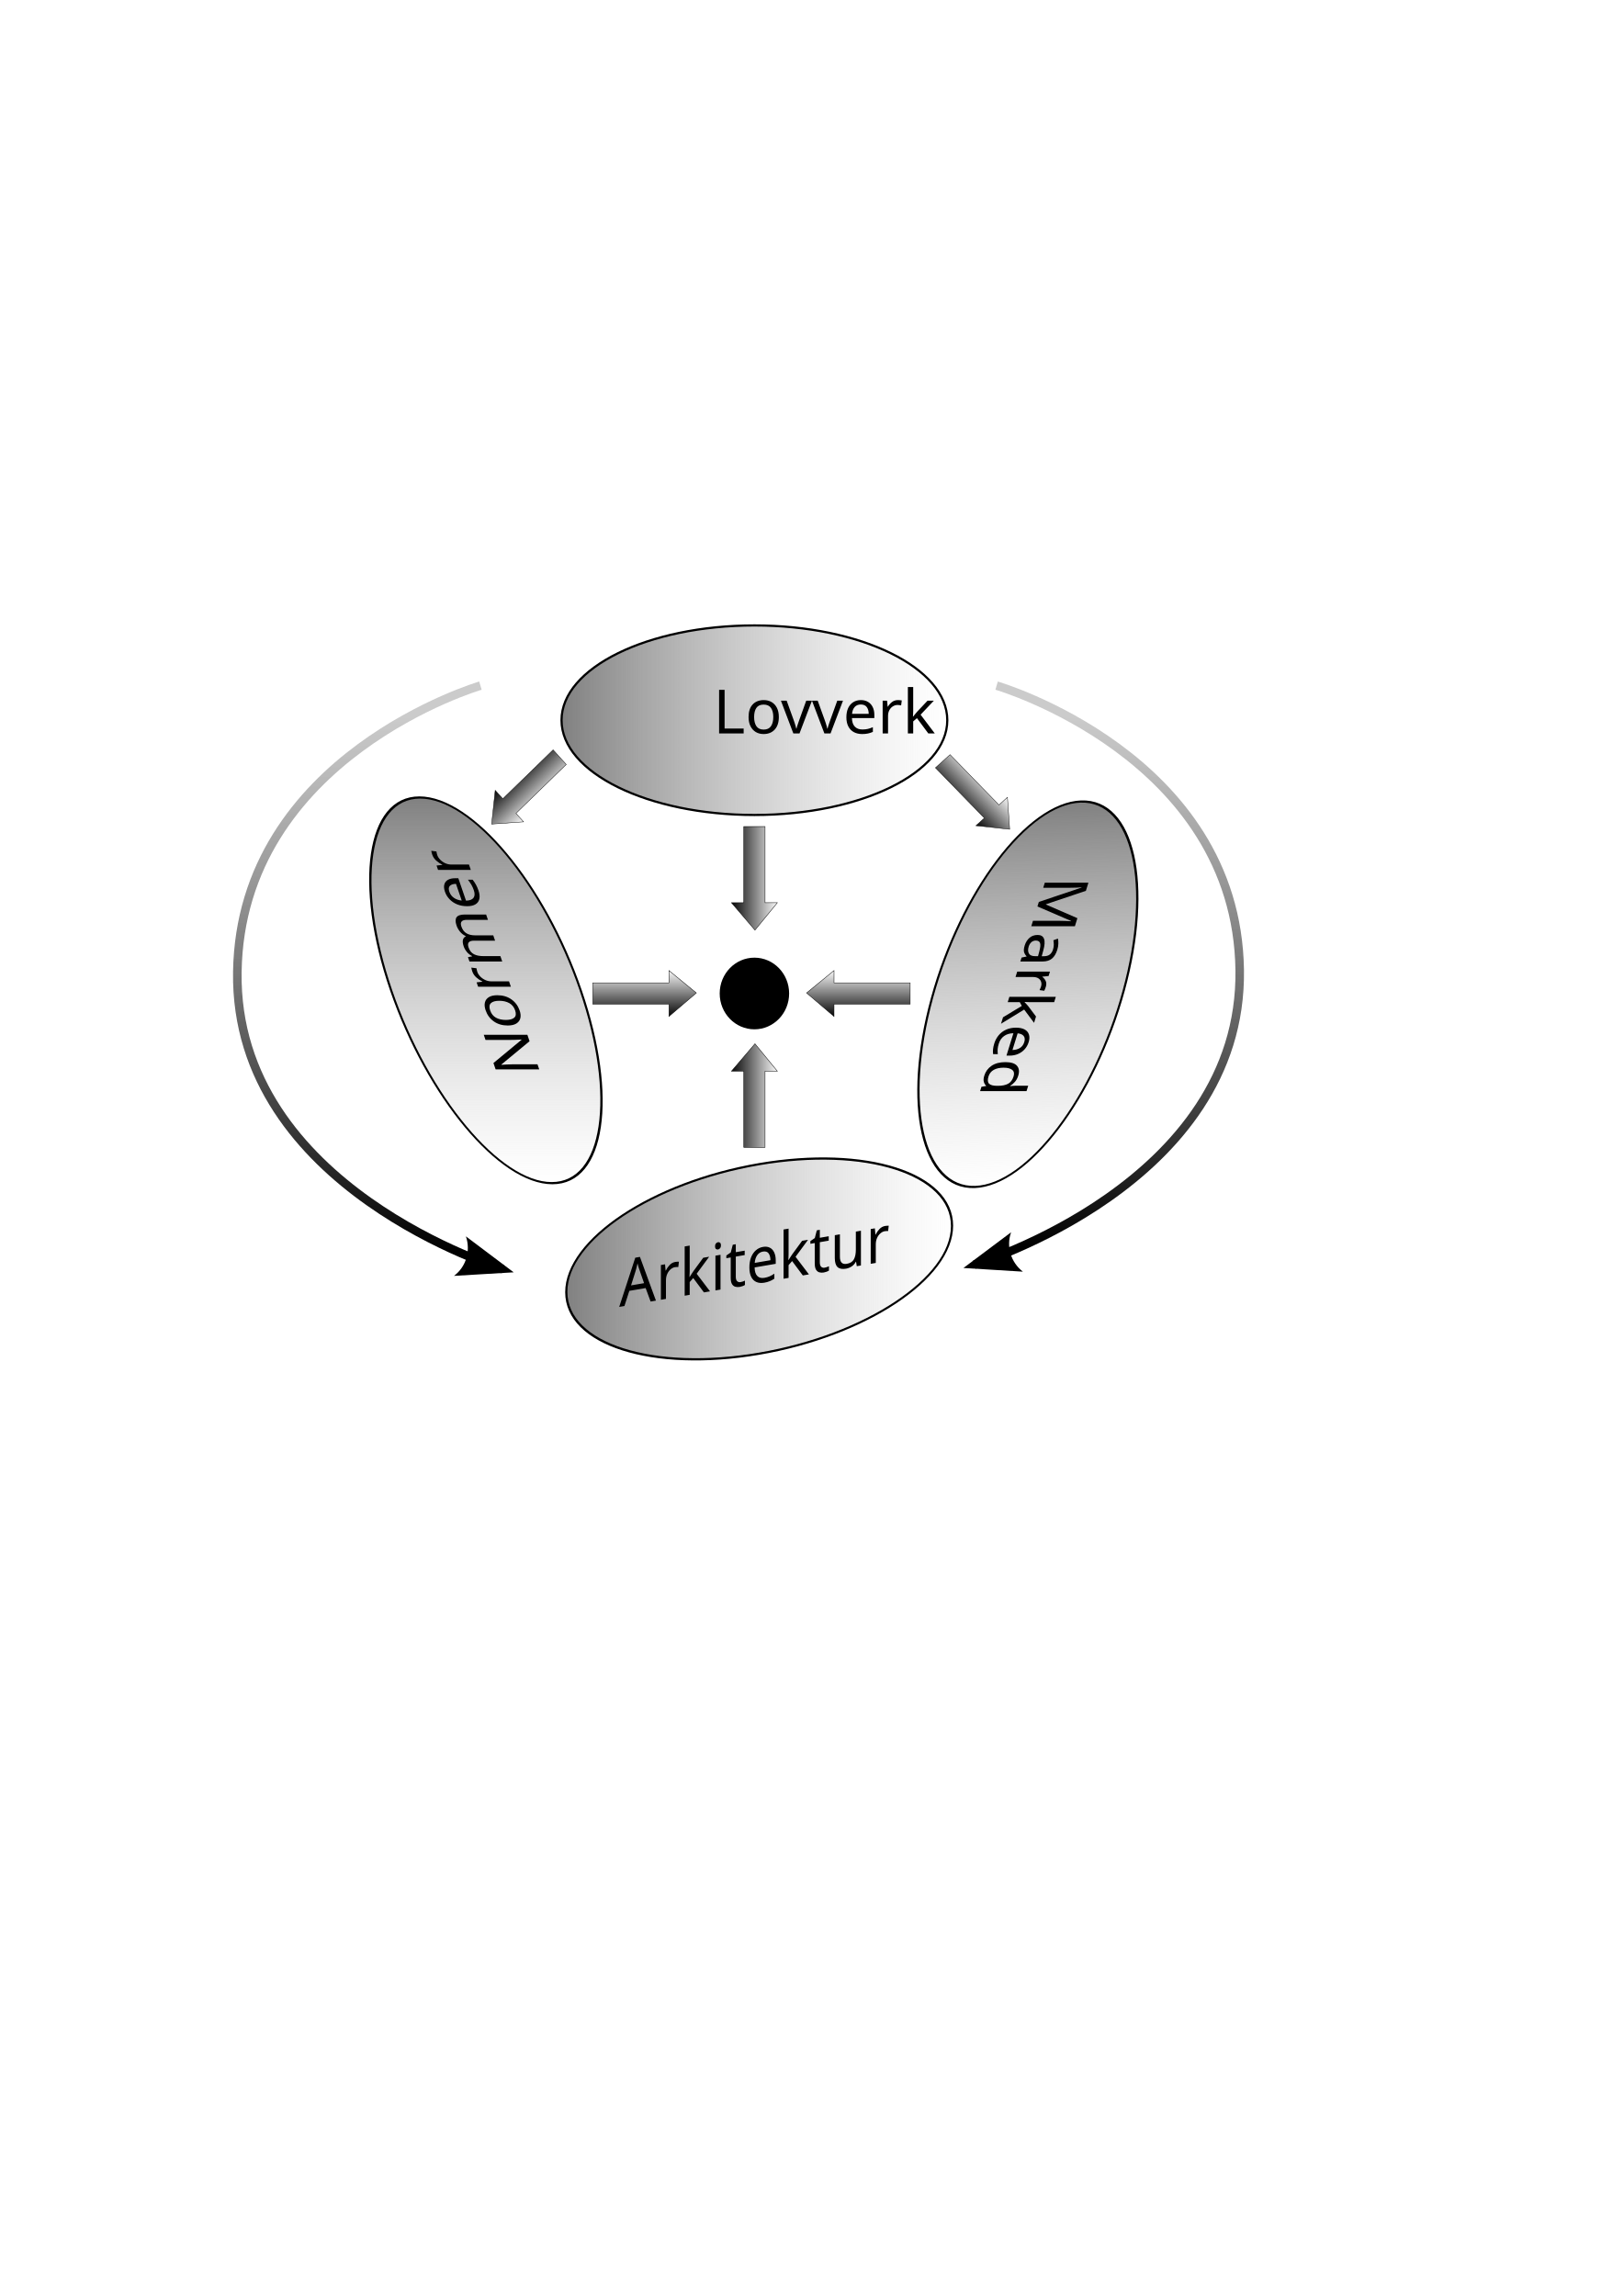
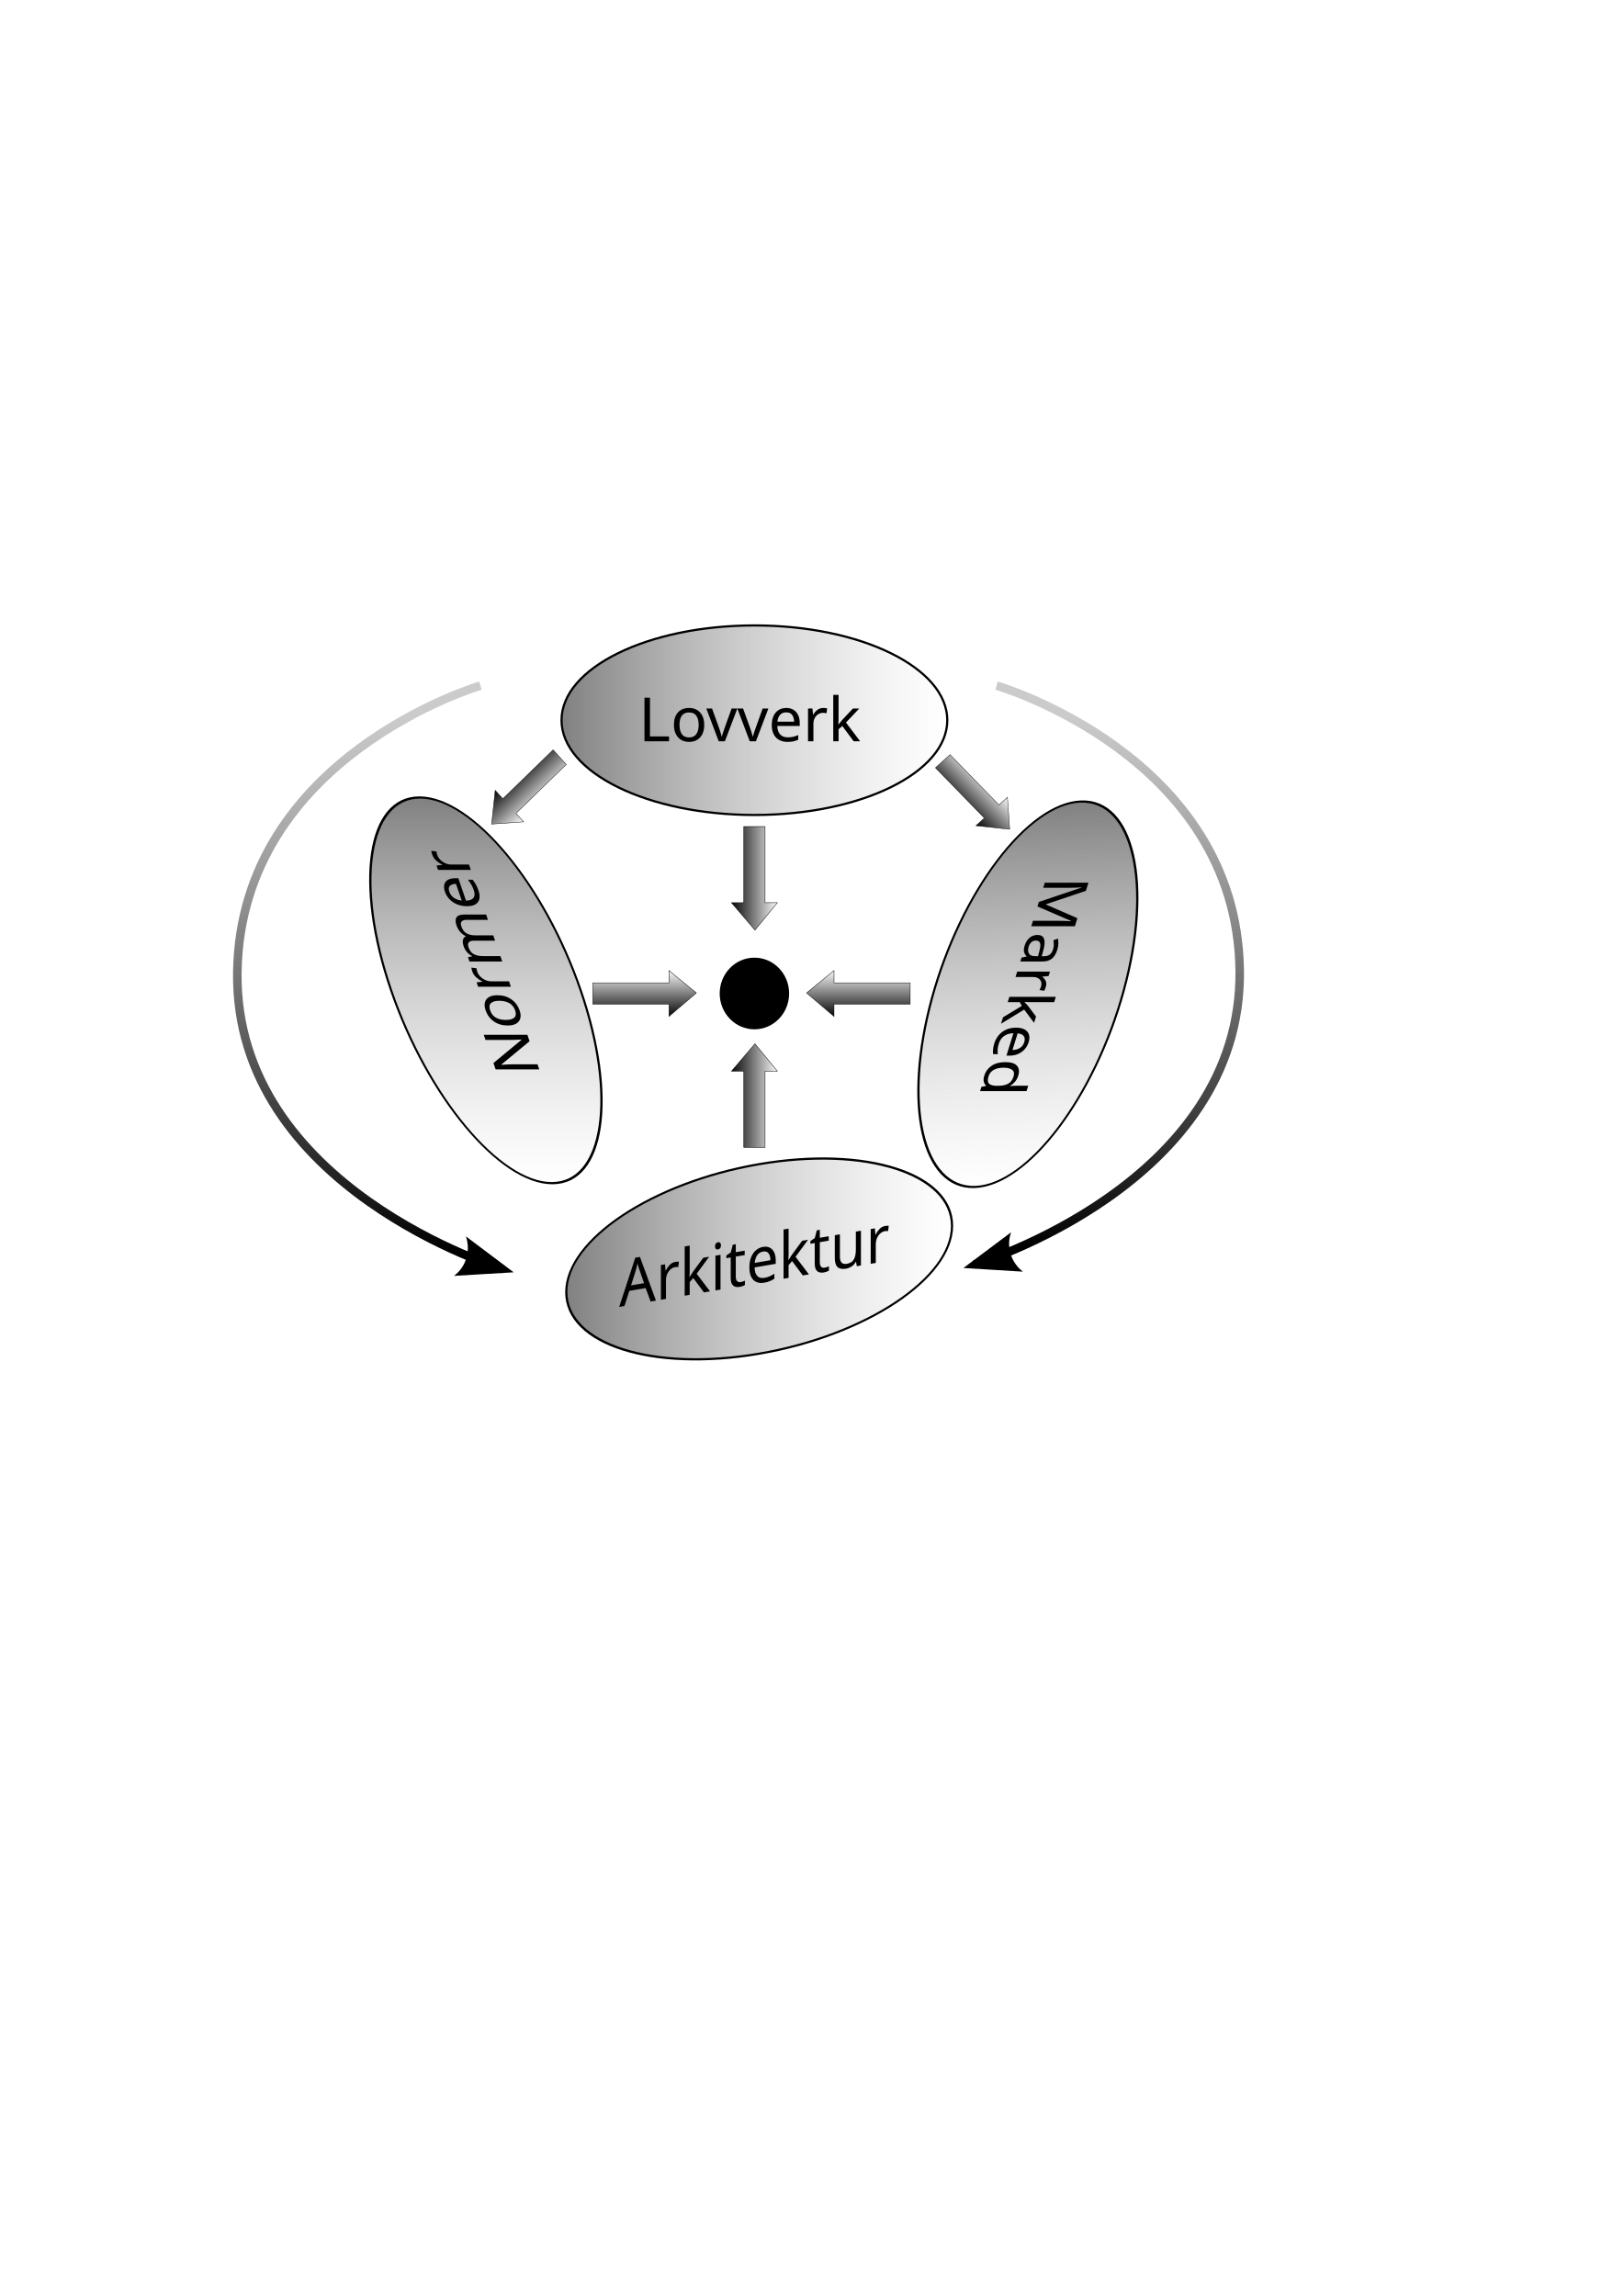
<svg xmlns="http://www.w3.org/2000/svg" xmlns:ns1="http://www.openswatchbook.org/uri/2009/osb" xmlns:xlink="http://www.w3.org/1999/xlink" width="744.094" height="1052.362" id="svg2" version="1.1">
  <defs id="defs4">
    <linearGradient id="linearGradient9084">
      <stop style="stop-color:#000000;stop-opacity:1;" offset="0" id="stop9086" />
      <stop id="stop9090" offset="1" style="stop-color:#bcbcbc;stop-opacity:0.763;" />
    </linearGradient>
    <linearGradient id="linearGradient9072">
      <stop style="stop-color:#9e9e9e;stop-opacity:1;" offset="0" id="stop9074" />
      <stop id="stop9082" offset="0.5" style="stop-color:#9e9e9e;stop-opacity:0.498;" />
      <stop style="stop-color:#9e9e9e;stop-opacity:0;" offset="1" id="stop9076" />
    </linearGradient>
    <marker orient="auto" refY="0.0" refX="0.0" id="Arrow2Mend" style="overflow:visible;">
      <path id="path4044" style="fill-rule:evenodd;stroke-width:0.625;stroke-linejoin:round;" d="M 8.719,4.034 L -2.207,0.016 L 8.719,-4.002 C 6.973,-1.63 6.983,1.616 8.719,4.034 z " transform="scale(0.6) rotate(180) translate(0,0)" />
    </marker>
    <marker orient="auto" refY="0.0" refX="0.0" id="Arrow1Mend" style="overflow:visible;">
      <path id="path4026" d="M 0.0,0.0 L 5.0,-5.0 L -12.5,0.0 L 5.0,5.0 L 0.0,0.0 z " style="fill-rule:evenodd;stroke:#000000;stroke-width:1.0pt;" transform="scale(0.4) rotate(180) translate(10,0)" />
    </marker>
    <marker orient="auto" refY="0.0" refX="0.0" id="Arrow1Lend" style="overflow:visible;">
      <path id="path4020" d="M 0.0,0.0 L 5.0,-5.0 L -12.5,0.0 L 5.0,5.0 L 0.0,0.0 z " style="fill-rule:evenodd;stroke:#000000;stroke-width:1.0pt;" transform="scale(0.8) rotate(180) translate(12.5,0)" />
    </marker>
    <marker orient="auto" refY="0.0" refX="0.0" id="Arrow1Lstart" style="overflow:visible">
      <path id="path4017" d="M 0.0,0.0 L 5.0,-5.0 L -12.5,0.0 L 5.0,5.0 L 0.0,0.0 z " style="fill-rule:evenodd;stroke:#000000;stroke-width:1.0pt" transform="scale(0.8) translate(12.5,0)" />
    </marker>
    <linearGradient id="linearGradient7497">
      <stop style="stop-color:#000000;stop-opacity:1;" offset="0" id="stop7499" />
      <stop style="stop-color:#000000;stop-opacity:0;" offset="1" id="stop7501" />
    </linearGradient>
    <linearGradient id="linearGradient7481">
      <stop style="stop-color:#000000;stop-opacity:1;" offset="0" id="stop7483" />
      <stop id="stop7489" offset="0.5" style="stop-color:#050505;stop-opacity:0.498;" />
      <stop style="stop-color:#0b0b0b;stop-opacity:0;" offset="1" id="stop7485" />
    </linearGradient>
    <linearGradient id="linearGradient4833" ns1:paint="gradient">
      <stop style="stop-color:#6e6e6e;stop-opacity:0.498;" offset="0" id="stop4839" />
      <stop id="stop4837" offset="1" style="stop-color:#000000;stop-opacity:0;" />
    </linearGradient>
    <marker orient="auto" refY="0.0" refX="0.0" id="Arrow1Sstart" style="overflow:visible">
      <path id="path4029" d="M 0.0,0.0 L 5.0,-5.0 L -12.5,0.0 L 5.0,5.0 L 0.0,0.0 z " style="fill-rule:evenodd;stroke:#000000;stroke-width:1.0pt" transform="scale(0.2) translate(6,0)" />
    </marker>
    <marker orient="auto" refY="0.0" refX="0.0" id="Arrow2Lstart" style="overflow:visible">
      <path id="path4035" style="fill-rule:evenodd;stroke-width:0.625;stroke-linejoin:round" d="M 8.719,4.034 L -2.207,0.016 L 8.719,-4.002 C 6.973,-1.63 6.983,1.616 8.719,4.034 z " transform="scale(1.1) translate(1,0)" />
    </marker>
    <linearGradient id="linearGradient3860">
      <stop style="stop-color:#808080;stop-opacity:1;" offset="0" id="stop3862" />
      <stop style="stop-color:#c3c3c3;stop-opacity:0;" offset="1" id="stop3864" />
    </linearGradient>
    <linearGradient xlink:href="#linearGradient3860-7" id="linearGradient3866-6" x1="256.079" y1="580.621" x2="433.855" y2="580.621" gradientUnits="userSpaceOnUse" />
    <linearGradient id="linearGradient3860-7">
      <stop style="stop-color:#808080;stop-opacity:1;" offset="0" id="stop3862-3" />
      <stop style="stop-color:#c3c3c3;stop-opacity:0;" offset="1" id="stop3864-2" />
    </linearGradient>
    <linearGradient y2="580.621" x2="433.855" y1="580.621" x1="256.079" gradientUnits="userSpaceOnUse" id="linearGradient3883" xlink:href="#linearGradient3860-7" />
    <linearGradient y2="580.621" x2="433.855" y1="580.621" x1="256.079" gradientUnits="userSpaceOnUse" id="linearGradient3883-6" xlink:href="#linearGradient3860-7-1" />
    <linearGradient id="linearGradient3860-7-1">
      <stop style="stop-color:#808080;stop-opacity:1;" offset="0" id="stop3862-3-1" />
      <stop style="stop-color:#c3c3c3;stop-opacity:0;" offset="1" id="stop3864-2-5" />
    </linearGradient>
    <linearGradient y2="580.621" x2="433.855" y1="580.621" x1="256.079" gradientUnits="userSpaceOnUse" id="linearGradient3921-8" xlink:href="#linearGradient3860-7-1-3" />
    <linearGradient id="linearGradient3860-7-1-3">
      <stop style="stop-color:#808080;stop-opacity:1;" offset="0" id="stop3862-3-1-1" />
      <stop style="stop-color:#c3c3c3;stop-opacity:0;" offset="1" id="stop3864-2-5-5" />
    </linearGradient>
    <linearGradient xlink:href="#linearGradient7497" id="linearGradient7503" x1="208.884" y1="263.964" x2="230.925" y2="263.964" gradientUnits="userSpaceOnUse" gradientTransform="matrix(1,0,0,-1,125.82,666.5502)" />
    <linearGradient xlink:href="#linearGradient7497-5" id="linearGradient7503-7" x1="208.884" y1="263.964" x2="230.925" y2="263.964" gradientUnits="userSpaceOnUse" />
    <linearGradient id="linearGradient7497-5">
      <stop style="stop-color:#000000;stop-opacity:1;" offset="0" id="stop7499-3" />
      <stop style="stop-color:#000000;stop-opacity:0;" offset="1" id="stop7501-8" />
    </linearGradient>
    <linearGradient gradientTransform="translate(125.82,238.171)" y2="263.964" x2="230.925" y1="263.964" x1="208.884" gradientUnits="userSpaceOnUse" id="linearGradient7520" xlink:href="#linearGradient7497-5" />
    <linearGradient xlink:href="#linearGradient7497-3" id="linearGradient7503-9" x1="208.884" y1="263.964" x2="230.925" y2="263.964" gradientUnits="userSpaceOnUse" gradientTransform="matrix(1,0,0,-1,124.416,666.5502)" />
    <linearGradient id="linearGradient7497-3">
      <stop style="stop-color:#000000;stop-opacity:1;" offset="0" id="stop7499-2" />
      <stop style="stop-color:#000000;stop-opacity:0;" offset="1" id="stop7501-9" />
    </linearGradient>
    <linearGradient y2="263.964" x2="230.925" y1="263.964" x1="208.884" gradientTransform="matrix(0,-1,-1,0,559.3523,675.2667)" gradientUnits="userSpaceOnUse" id="linearGradient7554" xlink:href="#linearGradient7497-3" />
    <linearGradient y2="263.964" x2="230.925" y1="263.964" x1="208.884" gradientTransform="matrix(0,-1,-1,0,569.513,673.5071)" gradientUnits="userSpaceOnUse" id="linearGradient7554-0" xlink:href="#linearGradient7497-3-6" />
    <linearGradient id="linearGradient7497-3-6">
      <stop style="stop-color:#000000;stop-opacity:1;" offset="0" id="stop7499-2-9" />
      <stop style="stop-color:#000000;stop-opacity:0;" offset="1" id="stop7501-9-7" />
    </linearGradient>
    <linearGradient y2="263.964" x2="230.925" y1="263.964" x1="208.884" gradientTransform="matrix(0,-1,1,0,129.4029,675.2667)" gradientUnits="userSpaceOnUse" id="linearGradient7588" xlink:href="#linearGradient7497-3-6" />
    <linearGradient xlink:href="#linearGradient3860-7-1" id="linearGradient7772" gradientUnits="userSpaceOnUse" x1="256.079" y1="580.621" x2="433.855" y2="580.621" />
    <linearGradient xlink:href="#linearGradient3860" id="linearGradient7791" gradientUnits="userSpaceOnUse" x1="256.079" y1="580.621" x2="433.855" y2="580.621" />
    <linearGradient xlink:href="#linearGradient3860-7-1-3" id="linearGradient7798" gradientUnits="userSpaceOnUse" x1="256.079" y1="580.621" x2="433.855" y2="580.621" />
    <linearGradient xlink:href="#linearGradient7497-7" id="linearGradient7503-92" x1="208.884" y1="263.964" x2="230.925" y2="263.964" gradientUnits="userSpaceOnUse" gradientTransform="matrix(1,0,0,-1,125.82,666.5502)" />
    <linearGradient id="linearGradient7497-7">
      <stop style="stop-color:#000000;stop-opacity:1;" offset="0" id="stop7499-21" />
      <stop style="stop-color:#000000;stop-opacity:0;" offset="1" id="stop7501-2" />
    </linearGradient>
    <linearGradient y2="263.964" x2="230.925" y1="263.964" x1="208.884" gradientTransform="matrix(0.6865771,-0.6179505,-0.6424051,-0.660441,465.8697,674.8008)" gradientUnits="userSpaceOnUse" id="linearGradient7815" xlink:href="#linearGradient7497-7" />
    <linearGradient y2="263.964" x2="230.925" y1="263.964" x1="208.884" gradientTransform="matrix(0.6865771,-0.6179505,-0.6424051,-0.660441,462.9666,672.6235)" gradientUnits="userSpaceOnUse" id="linearGradient7815-0" xlink:href="#linearGradient7497-7-0" />
    <linearGradient id="linearGradient7497-7-0">
      <stop style="stop-color:#000000;stop-opacity:1;" offset="0" id="stop7499-21-5" />
      <stop style="stop-color:#000000;stop-opacity:0;" offset="1" id="stop7501-2-6" />
    </linearGradient>
    <linearGradient y2="263.964" x2="230.925" y1="263.964" x1="208.884" gradientTransform="matrix(0.6179505,0.6865771,0.660441,-0.6424051,-69.41311,380.8799)" gradientUnits="userSpaceOnUse" id="linearGradient7849" xlink:href="#linearGradient7497-7-0" />
    <marker orient="auto" refY="0" refX="0" id="Arrow2Mend-7" style="overflow:visible">
      <path id="path4044-7" style="fill-rule:evenodd;stroke-width:0.625;stroke-linejoin:round" d="M 8.719,4.034 -2.207,0.016 8.719,-4.002 c -1.745,2.372 -1.735,5.617 -6e-7,8.035 z" transform="scale(-0.6,-0.6)" />
    </marker>
    <linearGradient xlink:href="#linearGradient9084" id="linearGradient9078" x1="211.142" y1="584.184" x2="203.994" y2="326.803" gradientUnits="userSpaceOnUse" gradientTransform="matrix(1,0,0,0.96213,0,11.90081)" />
    <linearGradient xlink:href="#linearGradient9084-8" id="linearGradient9078-4" x1="211.142" y1="584.184" x2="203.994" y2="326.803" gradientUnits="userSpaceOnUse" />
    <linearGradient id="linearGradient9084-8">
      <stop style="stop-color:#000000;stop-opacity:1;" offset="0" id="stop9086-0" />
      <stop id="stop9090-8" offset="1" style="stop-color:#bcbcbc;stop-opacity:0.763;" />
    </linearGradient>
    <marker orient="auto" refY="0" refX="0" id="Arrow2Mend-73" style="overflow:visible">
      <path id="path4044-0" style="fill-rule:evenodd;stroke-width:0.625;stroke-linejoin:round" d="M 8.719,4.034 -2.207,0.016 8.719,-4.002 c -1.745,2.372 -1.735,5.617 -6e-7,8.035 z" transform="scale(-0.6,-0.6)" />
    </marker>
    <linearGradient gradientTransform="matrix(-1,0,0,0.9547879,676.8825,14.2081)" y2="326.803" x2="203.994" y1="584.184" x1="211.142" gradientUnits="userSpaceOnUse" id="linearGradient9109" xlink:href="#linearGradient9084-8" />
  </defs>
  <g id="layer1">
    <path style="fill:url(#linearGradient7791);fill-opacity:1;fill-rule:evenodd;stroke:#000000;stroke-width:1px;stroke-linecap:butt;stroke-linejoin:miter;stroke-opacity:1" id="path3082" d="m 433.355,580.621 a 88.388,43.437 0 1 1 -176.777,0 88.388,43.437 0 1 1 176.777,0 z" transform="matrix(1,-0.1714641,0,1,2.934919,55.55024)" />
    <text xml:space="preserve" style="font-size:29.835px;font-style:normal;font-weight:normal;line-height:125%;letter-spacing:0px;word-spacing:0px;fill:#000000;fill-opacity:1;stroke:none;font-family:Sans" x="301.021" y="610.539" id="text3088" transform="matrix(0.9426623,-0.1616327,0,1.060825,0,0)">
      <tspan id="tspan3090" x="301.021" y="610.539" style="font-size:28px">Arkitektur</tspan>
    </text>
    <path style="fill:url(#linearGradient3883);fill-opacity:1;fill-rule:evenodd;stroke:#000000;stroke-width:1px;stroke-linecap:butt;stroke-linejoin:miter;stroke-opacity:1" id="path3082-3" d="m 433.355,580.621 a 88.388,43.437 0 1 1 -176.777,0 88.388,43.437 0 1 1 176.777,0 z" transform="translate(0.7576105,-250.5179)" />
-     <text xml:space="preserve" style="font-size:40px;font-style:normal;font-weight:normal;line-height:125%;letter-spacing:0px;word-spacing:0px;fill:#000000;fill-opacity:1;stroke:none;font-family:Sans" x="326.823" y="336.164" id="text3902">
-       <tspan id="tspan3904" x="326.823" y="336.164" style="font-size:28px">Lovverk</tspan>
+     <text xml:space="preserve" style="font-size:40px;font-style:normal;font-weight:normal;line-height:125%;letter-spacing:0px;word-spacing:0px;fill:#000000;fill-opacity:1;stroke:none;font-family:Sans" x="292.626" y="339.764" id="text3902">
+       <tspan id="tspan3904" x="292.626" y="339.764" style="font-size:28px">Lovverk</tspan>
    </text>
    <g id="g7767" transform="matrix(1,0,0.3429281,1,-154.7049,-1.451539)">
      <path transform="matrix(0,1,-1,0,801.8444,110.3949)" d="m 433.355,580.621 c 0,23.989 -39.573,43.437 -88.388,43.437 -48.816,0 -88.388,-19.447 -88.388,-43.437 0,-23.989 39.573,-43.437 88.388,-43.437 48.816,0 88.388,19.447 88.388,43.437 z" id="path3082-3-0" style="fill:url(#linearGradient7772);fill-opacity:1;fill-rule:evenodd;stroke:#000000;stroke-width:1px;stroke-linecap:butt;stroke-linejoin:miter;stroke-opacity:1" />
      <text transform="matrix(0,-1,1,0,0,0)" id="text3974" y="233.237" x="-494.313" style="font-size:40px;font-style:normal;font-weight:normal;line-height:125%;letter-spacing:0px;word-spacing:0px;fill:#000000;fill-opacity:1;stroke:none;font-family:Sans" xml:space="preserve">
        <tspan style="font-size:28px" y="233.237" x="-494.313" id="tspan3976">Normer</tspan>
      </text>
    </g>
    <g id="g7793" transform="translate(-3.628847,-12.33808)">
      <path transform="matrix(-0.2743255,0.9993557,-1.010497,0.0358926,1156.016,102.4649)" d="m 433.355,580.621 c 0,23.989 -39.573,43.437 -88.388,43.437 -48.816,0 -88.388,-19.447 -88.388,-43.437 0,-23.989 39.573,-43.437 88.388,-43.437 48.816,0 88.388,19.447 88.388,43.437 z" id="path3082-3-0-1" style="fill:url(#linearGradient7798);fill-opacity:1;fill-rule:evenodd;stroke:#000000;stroke-width:1px;stroke-linecap:butt;stroke-linejoin:miter;stroke-opacity:1" />
      <text transform="matrix(-0.3104182,1,-1,0,0,0)" id="text3974-3" y="-611.851" x="414.2" style="font-size:40px;font-style:normal;font-weight:normal;line-height:125%;letter-spacing:0px;word-spacing:0px;fill:#000000;fill-opacity:1;stroke:none;font-family:Sans" xml:space="preserve">
        <tspan style="font-size:28px" y="-611.851" x="414.2" id="tspan3976-5">Marked</tspan>
      </text>
    </g>
    <path d="m 335.204,413.748 10.777,12.573 10.264,-12.573 -5.645,0 0,-34.897 -9.751,0 0,34.897 z" id="rect4001" style="fill:url(#linearGradient7503);fill-opacity:1;stroke:#000000;stroke-width:0.2;stroke-miterlimit:4;stroke-opacity:1;stroke-dasharray:none" />
    <path style="stroke-width:6;stroke-miterlimit:4;stroke-dasharray:none" id="path5965" d="m 361.29,455.001 a 15.909,16.422 0 1 1 -31.818,0 15.909,16.422 0 1 1 31.818,0 z" transform="translate(0.343487,0.3605672)" />
    <path d="m 335.204,490.973 10.777,-12.573 10.264,12.573 -5.645,0 0,34.897 -9.751,0 0,-34.897 z" id="rect4001-0" style="fill:url(#linearGradient7520);fill-opacity:1;stroke:#000000;stroke-width:0.2;stroke-miterlimit:4;stroke-opacity:1;stroke-dasharray:none" />
    <path d="m 306.55,465.883 12.573,-10.777 -12.573,-10.264 0,5.645 -34.897,0 0,9.751 34.897,0 z" id="rect4001-3" style="fill:url(#linearGradient7554);fill-opacity:1;stroke:#000000;stroke-width:0.2;stroke-miterlimit:4;stroke-opacity:1;stroke-dasharray:none" />
    <path d="m 382.205,465.883 -12.573,-10.777 12.573,-10.264 0,5.645 34.897,0 0,9.751 -34.897,0 z" id="rect4001-3-0" style="fill:url(#linearGradient7588);fill-opacity:1;stroke:#000000;stroke-width:0.2;stroke-miterlimit:4;stroke-opacity:1;stroke-dasharray:none" />
    <path d="m 447.227,378.451 15.476,1.644 -1.03,-14.647 -3.876,3.488 -22.418,-23.048 -6.695,6.025 22.418,23.048 z" id="rect4001-07" style="fill:url(#linearGradient7815);fill-opacity:1;stroke:#000000;stroke-width:0.184;stroke-miterlimit:4;stroke-opacity:1;stroke-dasharray:none" />
    <path d="m 226.937,362.237 -1.644,15.476 14.647,-1.03 -3.488,-3.876 23.048,-22.418 -6.025,-6.695 -23.048,22.418 z" id="rect4001-07-7" style="fill:url(#linearGradient7849);fill-opacity:1;stroke:#000000;stroke-width:0.184;stroke-miterlimit:4;stroke-opacity:1;stroke-dasharray:none" />
    <path style="fill:none;stroke:url(#linearGradient9078);stroke-width:3.924;stroke-linecap:butt;stroke-linejoin:miter;stroke-miterlimit:4;stroke-opacity:1;stroke-dasharray:none;marker-mid:none;marker-end:url(#Arrow2Mend)" d="m 220.161,314.255 c 0,0 -109.94,32.226 -111.399,131.278 -1.459,99.051 121.663,136.165 121.663,136.165" id="path7868" />
    <path style="fill:none;stroke:url(#linearGradient9109);stroke-width:3.909;stroke-linecap:butt;stroke-linejoin:miter;stroke-miterlimit:4;stroke-opacity:1;stroke-dasharray:none;marker-mid:none;marker-end:url(#Arrow2Mend)" d="m 456.721,314.255 c 0,0 109.94,31.981 111.399,130.276 1.459,98.295 -121.663,135.126 -121.663,135.126" id="path7868-3" />
  </g>
</svg>
